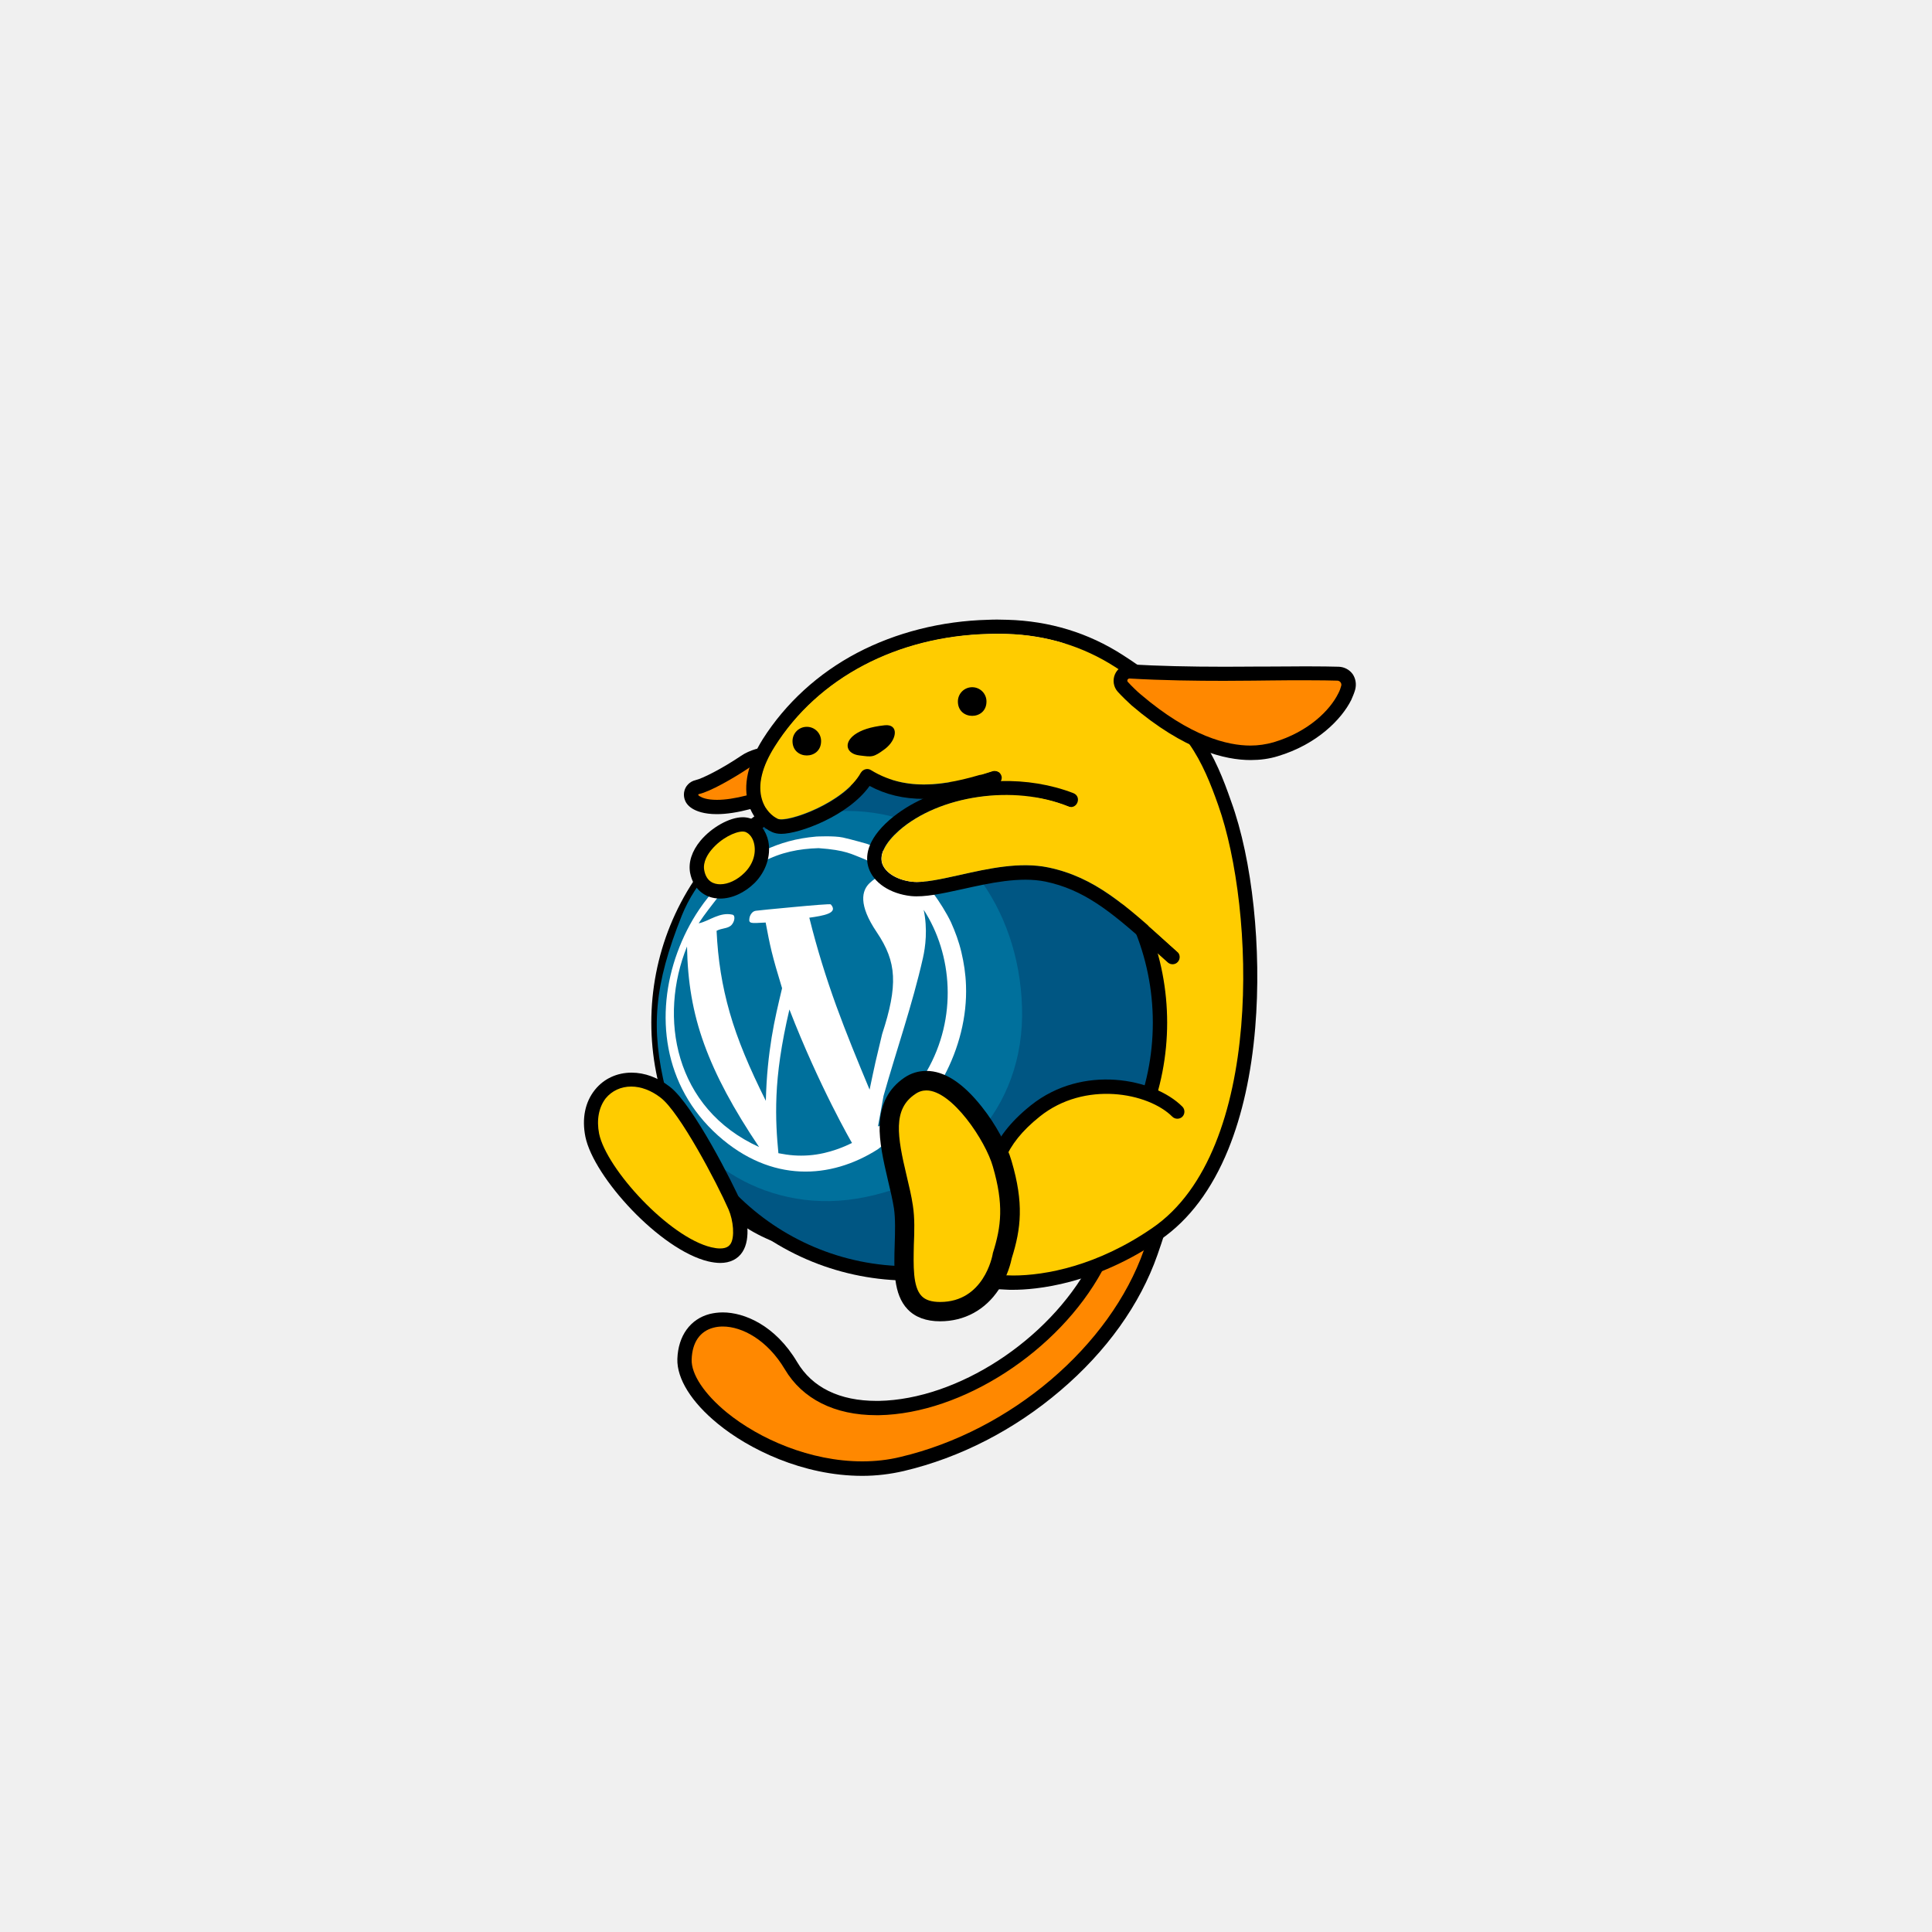
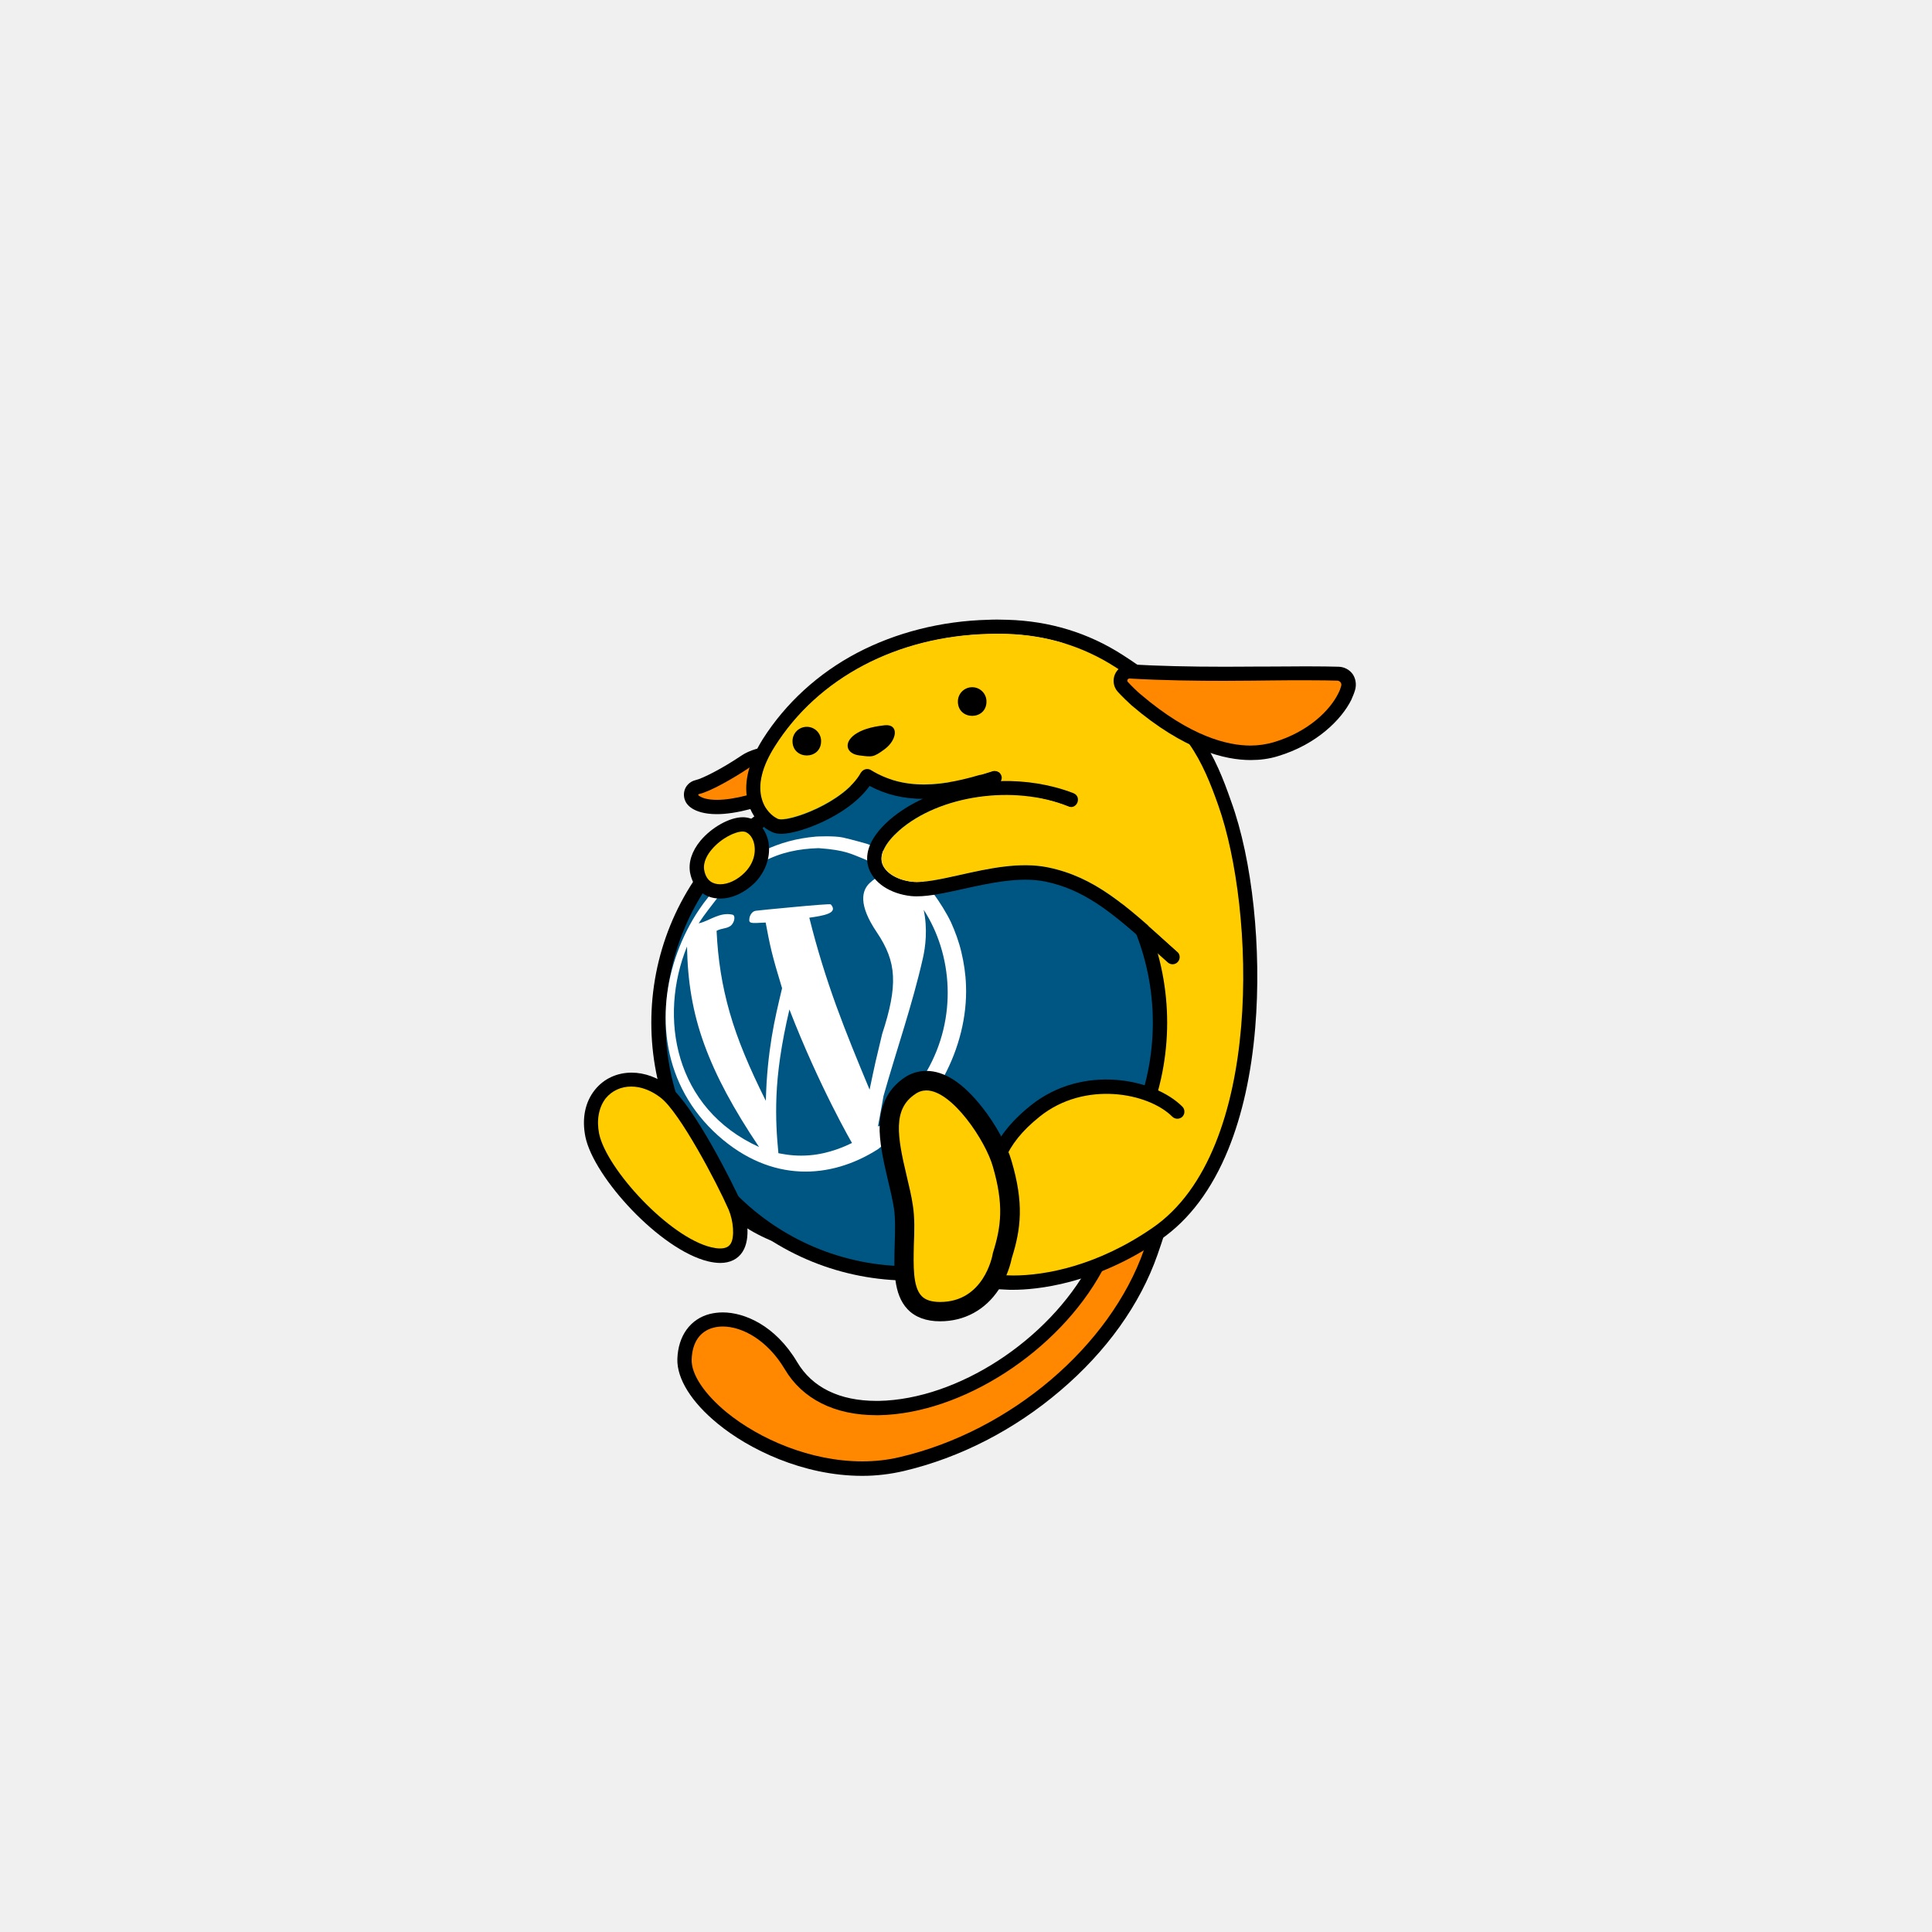
<svg xmlns="http://www.w3.org/2000/svg" id="Layer_1" x="0" y="0" version="1.1" viewBox="0 0 1000 1000">
  <g id="RightArm_1_">
    <path id="RightArm--bg" d="M436.6 504c-4.5 5.1-10.5 7.9-17 7.9-9.1 0-18.5-5.5-24.4-14.4-7.8-11.6-15.5-21.2-22.3-27.9l-4.8-4.7c-2-2-1.1-5.3 1.6-6.1l6.5-1.7c3.2-.9 6.4-2.7 9.1-5.5 3-3 4.8-6.7 5.2-10.4V430c0-1.3 1.5-2.1 2.5-1.3l9.3 6.9c.7.5 1.7 1.1 2.9 1.7 10.2 4.9 31.7 27.4 35.7 46.7 2.1 10.1-1.2 16.5-4.3 20z" />
    <path id="RightArm" d="M402.1 444.1c-1.5-.7-2.9-1.5-4.2-2.4-.5 5.5-3 11-7.3 15.3-3.7 3.7-8.1 6.2-12.5 7.4 8.7 8.6 17 19.8 23.2 29.1 4.5 6.7 11.6 11.1 18.3 11.1 4.1 0 8.1-1.6 11.4-5.4 13-14.8-17.3-49.6-28.9-55.1z" class="st0" fill="#fc0" />
  </g>
  <g id="Tail--group">
    <path id="Tail--bg" d="M599.1 649.5c-9 25.7-26.4 50-50.3 70.3-23.8 20.3-51.8 34.7-81 41.6-6.9 1.6-14.1 2.5-21.5 2.5-30.8 0-58.9-13.9-74.8-27-13.6-11.1-21.2-23.3-20.9-33.5.4-12 6.7-20.7 16.8-23.3 2.1-.5 4.3-.8 6.7-.8 11.2 0 27.2 6.7 38.5 25.7 7.8 13.2 22 20.1 41.1 20.1h1.2c40.7-.8 87.6-31.2 109.1-70.8 7.7-14.1 13.2-29.6 17.1-40.8 1.9-5.4 3.6-10.1 5.1-13.5 1.3-3.1 4.1-9.4 10.4-9.4 4.1 0 7.6 1.8 9.9 5 5.5 7.6 3.3 23.3-7.4 53.9z" />
    <path id="Tail_2_" d="M570.5 657.8c-22.7 41.7-72.5 73.9-115.5 74.7h-1.4c-21.6 0-38.3-8.4-47.4-23.8-9-15.1-22-22.1-32.1-22.1-1.7 0-3.3.2-4.8.6-7 1.8-11 7.6-11.3 16.4-.3 7.7 6.6 18 18.2 27.5 16.8 13.7 43.2 25.3 70.1 25.3 6.6 0 13.3-.7 19.8-2.3 57.2-13.5 108.5-57.4 126-107.1 5.4-15.3 16.7-49.2 4.5-49.2-4.5.1-10.8 31.8-26.1 60z" class="st1" fill="#f80" />
  </g>
  <g id="Body--group">
    <path id="Body--bg" d="M649.7 531.9c-2 24-6.7 45.1-13.9 62.9-8.5 20.9-20.3 36.6-35.1 46.8-34 23.4-64.8 26-76.4 26-1.3 0-2.5 0-3.8-.1-18.4-.8-26-4.4-32.7-7.5-5.9-2.8-11-5.2-24.9-5.7-37.5-1.5-67-9.9-83.1-23.6-.2-.1-.5-.4-.9-.7-4.8-3.5-19.3-14.3-25-24.7-5.3-9.7-6.2-22.3-2.3-31.4 13.4-31.2 24.5-40.5 33.5-48 3.6-3 6.4-5.3 8.8-8.7 2.2-3.1 3.8-7.1 4.9-12.2 0-.1 0-.2.1-.3 3.9-15 3.4-34.9 2.8-56-.2-5.7-.3-11.7-.4-17.5v-.1c0-18.6 9.6-40.7 25.7-59.2 18.1-20.8 41.6-33.6 66.1-36.2 20.2-2.1 34.3-3.1 45.9-3.1 43.7 0 58.6 14.8 82.2 48.4 7.5 10.6 12.1 22.5 16 33.7 11.1 30.4 15.9 76.5 12.5 117.2z" />
    <path id="Body_1_" d="M358.5 576.7c-3 7-2.2 17.4 2 25 5.6 10.3 23 22.2 24.1 23.2 15.1 12.9 43.7 20.5 78.7 21.9 31.2 1.3 24.3 11.8 57.6 13.3 1.1 0 2.2.1 3.5.1 16.7 0 43.7-5 72.2-24.7 58-39.9 52.9-165.3 34-218.6-3.9-11.1-8.3-22.2-15.1-31.9-23.5-33.5-36.6-45.2-76.2-45.2-12.2 0-26.9 1.1-45.1 3.1-49.9 5.3-85.3 55.3-85.3 88.1.3 27.4 2.5 55.1-2.7 75.5-1.4 6.5-3.4 11.2-6 14.9-9.8 13.5-23.4 12.4-41.7 55.3z" class="st0" fill="#fc0" />
    <g>
      <ellipse transform="matrix(.7071 -.7071 .7071 .7071 -236.41 487.81)" cx="470.6" cy="529.3" rx="133.5" ry="133.5" />
      <circle cx="470.6" cy="529.3" r="126.1" fill="#005683" />
-       <path d="m352.9 473.9c-14.4 36.1-16.2 58.4-8.3 90.4s48.7 64.3 98.9 56.1c50.1-8.2 87.1-46 85.5-99s-34.1-92.8-72.7-100c-46.1-8.6-89.2 17.1-103.4 52.5z" fill="#00709C" />
      <path d="m366.5 464.5c-1.3 1.6-3.4 4.4-4.5 6.1-4.7 6.9-8.5 14.5-11.4 22.4-5.8 15.8-7.7 33.1-4.6 49.6s11.3 32.3 25.7 45.2c27.5 24.5 58.2 22.6 82.6 7.1 0 0 14.9-11.3 18.8-16.3 5.3-6.9 12.3-15.5 15.4-21.3 7.8-14.5 12.1-31.1 11.5-47.2-0.2-6.1-1.1-11.8-2.4-17.3s-3.2-10.6-5.4-15.5c-2.3-4.8-5.9-10.5-8.9-14.6 0 0-0.5-0.7-1.4-1.7 0 0-0.4-0.5-7.3-9.2s-26.1-15.1-26.1-15.1-7.7-2.2-12.2-3.2c-4.6-1-13.8-0.5-13.8-0.5-10.5 0.9-18.8 3.4-26.6 7-8.7 4.1-23.3 17.1-29.4 24.5zm28.3-18.4c9.4-5 18.8-6.8 28.9-7.1 14.2 1 17.2 3.2 23 5.4 3.4 1.3 7.6 4 12.4 7.5-4.4 1.3-7.4 3.7-8.9 5.1-4.2 3.9-6 11.3 3.6 25.5 5.2 7.7 8 14.6 8.4 22.7s-1.5 17.5-5.6 30c-1.5 6.2-2.4 10.2-3.4 14.3-0.9 4.1-1.8 8.2-3.1 14.5-6.3-15.1-12.1-29.2-17.3-43.5-5.2-14.4-9.8-29-13.9-45.5 3.6-0.5 7.4-1.1 9.8-2.1s3.4-2.5 1.3-4.8c-0.3-0.3-9.9 0.5-19.4 1.4-9.6 0.9-19.1 1.8-19.3 1.9-1.5 0.2-2.3 1.2-2.8 2.1s-0.6 1.8-0.6 1.8c-0.2 1.3-0.1 2 1 2.3s3.3 0.1 7.4-0.1c1.1 5.8 1.9 10.1 3.1 15s2.8 10.5 5.4 19c-1.9 8-3.9 16.2-5.4 25.5s-2.7 19.9-3 32.8c-8.6-17.2-14.7-31.7-18.7-45.7s-6.1-27.4-6.8-42.3c1.2-0.7 2.7-1 4-1.3 1.4-0.3 2.8-0.7 3.8-1.8 0.7-0.8 1.3-2 1.4-3.1s-0.1-2-1.1-2.2c-3.3-0.7-6.1 0.1-8.9 1.2s-5.5 2.7-8.4 3.3v-0.1c2.9-4.5 7.1-9.7 9.6-13 4.7-5.8 16.9-15.1 23.5-18.7zm-42.6 101.9c-5.7-18.9-4-39.9 3.4-58.1 0.3 18 2.9 34.1 8.9 50.6s15.1 33.4 28.4 53.2c-22-10-35-26.8-40.7-45.7zm66.5 50c-5.6 0.4-10.2 0-15.8-1.1-0.8-8.4-1.5-17.8-1-29.8s2.4-26.3 6.7-44.6c15.4 39.8 32.3 69 32.4 69.1-2.9 1.4-11.6 5.6-22.3 6.4zm60.9-43.4c-4.8 8.3-25.7 31.4-25.1 28.1 0.9-4.7 2.8-15.4 2.8-15.4 6.7-23.8 14.9-47.1 20.4-71.4 1.3-5.8 2.5-14.9 0.4-25 14.9 23 17.6 55.9 1.5 83.7z" fill="#fff" />
    </g>
  </g>
  <g id="RightHand--group">
    <path id="RightHand--bg" d="M390.6 457c-5.2 5.1-11.7 8.1-17.8 8.1-8.1 0-14-5.1-15.6-13.3-1-5.4.9-11.3 5.4-16.7 5.8-6.9 14.9-12 21.7-12.1h.2c1.3 0 2.6.2 3.8.6h.2l.1.1c4.5 1.8 7.9 6.2 9.1 11.8 1.4 7.5-1.2 15.5-7.1 21.5z" />
    <path id="RightHand" d="M385.4 451.7c4.2-4.2 6-9.6 5-14.7-.6-3.1-2.3-5.5-4.6-6.4-.4-.1-.9-.2-1.3-.2h-.1c-4 0-11.3 3.6-16.1 9.4-1.8 2.1-4.6 6.3-3.8 10.6 1.1 6 5.1 7.3 8.3 7.3 4.1 0 8.8-2.2 12.6-6z" class="st0" fill="#fc0" />
  </g>
  <g id="RightFootGroup">
    <path id="RightFoot--bg" d="M384.3 648c-2.4 3.7-6.4 5.7-11.5 5.7-1.9 0-4-.3-6.2-.8-25-6-59.3-43.6-63.6-64.5-1.9-9.4-.2-18 5-24.4 4.6-5.7 11.4-8.8 18.9-8.8 6.8 0 13.6 2.5 19.8 7.3 12.2 9.4 32.9 50.5 37.3 60.7 2.5 5.8 4.9 17.7.3 24.8z" />
    <path id="RightFoot_1_" d="M310.1 586.8c3.8 18.2 36.2 53.6 58.1 58.8 1.7.4 3.2.6 4.5.6 3.4 0 4.7-1.3 5.4-2.3 2.3-3.5 1.5-12.1-1-17.9-6.1-13.9-25.3-50.3-35.1-57.8-4.9-3.8-10.2-5.8-15.3-5.8-5.3 0-10 2.2-13.2 6.1-3.6 4.7-4.8 11.2-3.4 18.3z" class="st0" fill="#fc0" />
  </g>
  <g id="RightEar--group">
    <path id="RightEar--bg" d="M413.3 399.4c-.4 4.4-3.8 8.4-11.1 12.9-4.7 3-10.2 5.5-13.9 6.5-6.5 1.7-12.3 2.6-17.3 2.6-6.7 0-10.6-1.6-12.7-2.9-4.8-3-4.4-7.2-4.2-8.5.5-3.1 2.9-5.5 5.9-6.2 3.5-.8 13.5-5.8 23.6-12.6 4.2-2.9 10.7-4.8 16.1-4.8 5.8 0 9.1 2.2 10.8 4.1 2.1 2.4 3.1 5.5 2.8 8.9z" />
    <path id="RightEar" d="M361.4 411.3c0 .3.4.7.9.9 1.1.7 3.6 1.8 8.8 1.8 4.3 0 9.5-.8 15.4-2.3 5.2-1.4 19.1-8.8 19.5-13 .1-1.3-.2-2.4-.9-3.2-1-1.1-2.8-1.7-5.3-1.7-3.9 0-8.9 1.5-11.9 3.5-8.5 5.7-20.5 12.5-26.1 13.7-.3.1-.4.2-.4.3z" class="st1" fill="#f80" />
  </g>
  <g id="Head--group">
    <path id="Head--bg" d="M516.4 328.1c1.6 0 3.2 0 4.8.1 20.6.6 39.5 6.5 55.9 17 11.2 7.2 17.5 11.4 25.9 25.2 1.5 2.5 9 .8 7.9-1.1-10.1-17.6-17.5-22.3-29.8-30.3-17.7-11.4-37.8-17.6-59.7-18.2-1.6 0-3.3-.1-5-.1-1.6 0-3.3 0-4.9.1-24.3.6-47.8 6.6-67.8 17.1-20.2 10.6-37.1 26.1-48.9 44.7-7.7 12.3-10.3 23.9-7.4 33.5 2.4 7.8 7.9 12.7 12.3 14.6 1.4.6 2.9.9 4.7.9 9.3 0 34.7-9.3 45.7-24.8 8.4 4.5 17.6 6.7 28.1 6.7 12.6 0 25-3.2 36.4-6.9 3-1 3.8-2.2 3.9-4.1 0-1.3-1.2-3.6-3.8-3.5-.3 0-.7.1-1 .2-11.2 3.6-23.3 6.9-35.4 6.9-9.3 0-18.6-2-27.4-7.4-.6-.4-1.3-.5-1.9-.5-1.3 0-2.5.6-3.2 1.8l-.1.1c-7.9 14.3-33.3 24.1-41.2 24.1-.7 0-1.3-.1-1.7-.3-2.8-1.2-6.6-4.6-8.2-10-2.3-7.5 0-17 6.6-27.4 22.5-35.7 63.4-57.1 110.6-58.3 1.4-.1 3-.1 4.6-.1" />
    <path id="Head" d="M516.6 399.4c-1-.4-2-.7-3-.3-19.7 6.3-42.5 12-62.8-.5-1.7-1.1-4-.5-5.1 1.2l-.1.1c-8.6 15.7-38.3 26-43 23.9-2.8-1.2-6.6-4.6-8.2-10-2.3-7.5 0-17 6.6-27.4 22.5-35.7 63.4-57.1 110.6-58.3 3.1-.1 6.3-.1 9.5 0 20.6.6 39.5 6.5 55.9 17 13.2 8.5 19.7 12.7 30.6 33.6 5.6 10.5-84.4 23.5-91 20.7z" class="st0" fill="#fc0" />
  </g>
  <g id="LeftEar--group">
    <path id="LeftEar--bg" d="M701.4 357.1c-.5 1.7-1.2 3.4-2 5.2-5 10-17.7 23-38 29.1-4.5 1.4-9.3 2-14 2h-.1c-13 0-34.2-4.9-61.6-28.3-1.9-1.7-5.1-4.8-7.1-7-2.3-2.5-2.8-6.1-1.5-9.1s4.4-5.1 7.8-5.1h.5c13.9.8 30.1 1.2 48.4 1.2 8.1 0 14.8-.1 19.3-.1h4.5c7.4 0 13.3-.1 18.2-.1 8.1 0 13.7.1 17.1.2 2.9.1 5.6 1.5 7.3 3.9 1.5 2.3 2 5.2 1.2 8.1z" />
    <path id="LeftEar" d="M590.4 359.4c25.7 21.9 45.1 26.5 56.8 26.5h.1c4 0 8-.6 11.9-1.7 18.1-5.4 29.2-16.6 33.5-25.3.8-1.5 1.2-2.8 1.5-3.9.4-1.3-.6-2.6-1.9-2.7-3.3-.1-8.9-.2-16.7-.2-5.4 0-11.6 0-18.2.1-3.3 0-12.2.2-23.9.2-13.9 0-31.7-.2-48.8-1.2h-.1c-.9 0-1.5 1.1-.8 1.8 2 2.2 5 5.1 6.6 6.4z" class="st1" fill="#f80" />
  </g>
  <g id="Face--group">
    <path id="RightEye" d="M417.6 376.2c-4.1 0-7.4 3.3-7.4 7.4 0 9.9 14.8 9.9 14.8 0 0-4.1-3.3-7.4-7.4-7.4z" />
    <path id="LeftEye" d="M503.2 355.7c-4.1 0-7.4 3.3-7.4 7.4 0 9.9 14.8 9.9 14.8 0 0-4.1-3.3-7.4-7.4-7.4z" />
    <path id="Nose" d="M457.9 375.4c-7.4.8-12.3 2.5-15.6 4.9-5.9 4.4-4.1 9.9 2.5 10.7 6.6.8 7.1 1.2 13.2-3.3 6.5-4.9 7.3-13.1-.1-12.3z" />
  </g>
  <g id="LeftLEg--group">
    <path id="LetLeg" d="M512.4 655.2c-4.6-5.2-3.7-15.7-1.9-29.4 2.6-19.8 5-34.5 25.4-50.8 24.4-19.5 62.2-15 76.2-.5 3.6 3.7 6.7 10.9 7.3 18.8.9 11.4-22.2 42.4-44.8 51.8-22.6 9.6-54 19.3-62.2 10.1z" class="st0" fill="#fc0" />
    <path id="LeftLeg--bg_1_" d="M512.4 658.9c-1.2 0-2.3-.5-3-1.6-4.7-6.7-4.5-17.2-2.6-32 2.5-19 4.6-35.5 26.8-53.2 26.8-21.4 63.7-14 78.4.7 1.4 1.4 1.4 3.8 0 5.2-1.4 1.4-3.8 1.4-5.2 0-12.5-12.5-45.4-18.7-68.6-.1-18.9 15.1-21.4 28.2-24.1 48.4-1.4 11-2.3 21.8 1.3 26.7 1.2 1.7.8 4-.9 5.2-.6.5-1.4.7-2.1.7z" />
  </g>
  <g id="LeftFoot--group">
    <path id="LeftFoot--bg" d="M523.7 651.2c-.4 1.9-2 9.1-6.7 16.2-7 10.6-17.8 16.5-30.4 16.5-7.2 0-12.9-2.1-16.8-6.2-7.5-7.8-7.1-21-6.7-33.7v-.1c.2-6.4.4-13.1-.4-18.5-.7-4.4-1.8-9.1-3.1-14.5-2.4-10.2-4.6-20.1-4.3-28.7.4-10.7 4.7-18.9 12.8-24.4 3.5-2.4 7.4-3.5 11.4-3.5 9.3 0 18.9 6.2 28.7 18.6 7.1 8.9 13.1 20 15.4 28.1 6.4 21.8 4.9 34.9.1 50.2z" />
    <path id="LeftFoot_1_" d="M477 670.8c2 2.1 5.2 3.1 9.6 3.1 22.6 0 27-23.7 27.2-24.7 0-.2.1-.4.1-.6 4.4-13.9 5.7-25.2 0-44.8-3.7-13.2-21.1-39.4-34.4-39.4-2 0-4 .6-5.8 1.9-11.7 7.8-9.3 21.8-4.4 42.4 1.2 5.1 2.5 10.4 3.2 15.3 1 6.4.8 13.5.5 20.4-.2 10.6-.6 21.6 4 26.4z" class="st0" fill="#fc0" />
  </g>
  <g id="LeftArm--group">
    <path id="LeftArm--bg" d="M478 413.3c-6.4 2.9-12.4 6.6-17.6 11.1-12.1 10.6-12.6 19.4-10.8 24.8 2.5 7.7 11.1 13.4 21.9 14.6 7.1.7 16.2-1.3 26.7-3.6 13.9-3.1 29.7-6.6 42.9-3.9 19.6 4.1 33.3 15 53.1 32.7l10.3 9.2c1.5 1.3 3.9 1.2 5.2-.4 1.3-1.5 1.2-3.9-.4-5.2l-2.9-2.6c-24-21.7-39.9-36-63.8-41-14.8-3.1-31.3.6-46 3.9-9.5 2.1-18.5 4.1-24.3 3.5-7.8-.8-14.1-4.6-15.7-9.5-1.5-4.7 1.6-10.7 8.7-17 20.7-18.2 59.1-23.7 87.5-12.5 4.7 1.9 7.4-5.1 2.7-6.9-11.4-4.4-24.6-6.6-37.7-6.2-10.1.4-30.5 4.8-39.8 9z" />
    <path id="LeftArm" d="M615.4 451c11.7 12.2 17 60.3-6 41.6l-2.9-2.6c-24-21.7-39.9-36-63.8-41-14.8-3.1-31.3.6-46 3.9-9.5 2.1-18.5 4.1-24.3 3.5-7.8-.8-14.1-4.6-15.7-9.5-1.5-4.7 1.6-10.7 8.7-17 20.7-18.2 59.3-24 87.5-12.5 4.6 2 46.1 16.5 62.5 33.6z" class="st0" fill="#fc0" />
  </g>
</svg>
